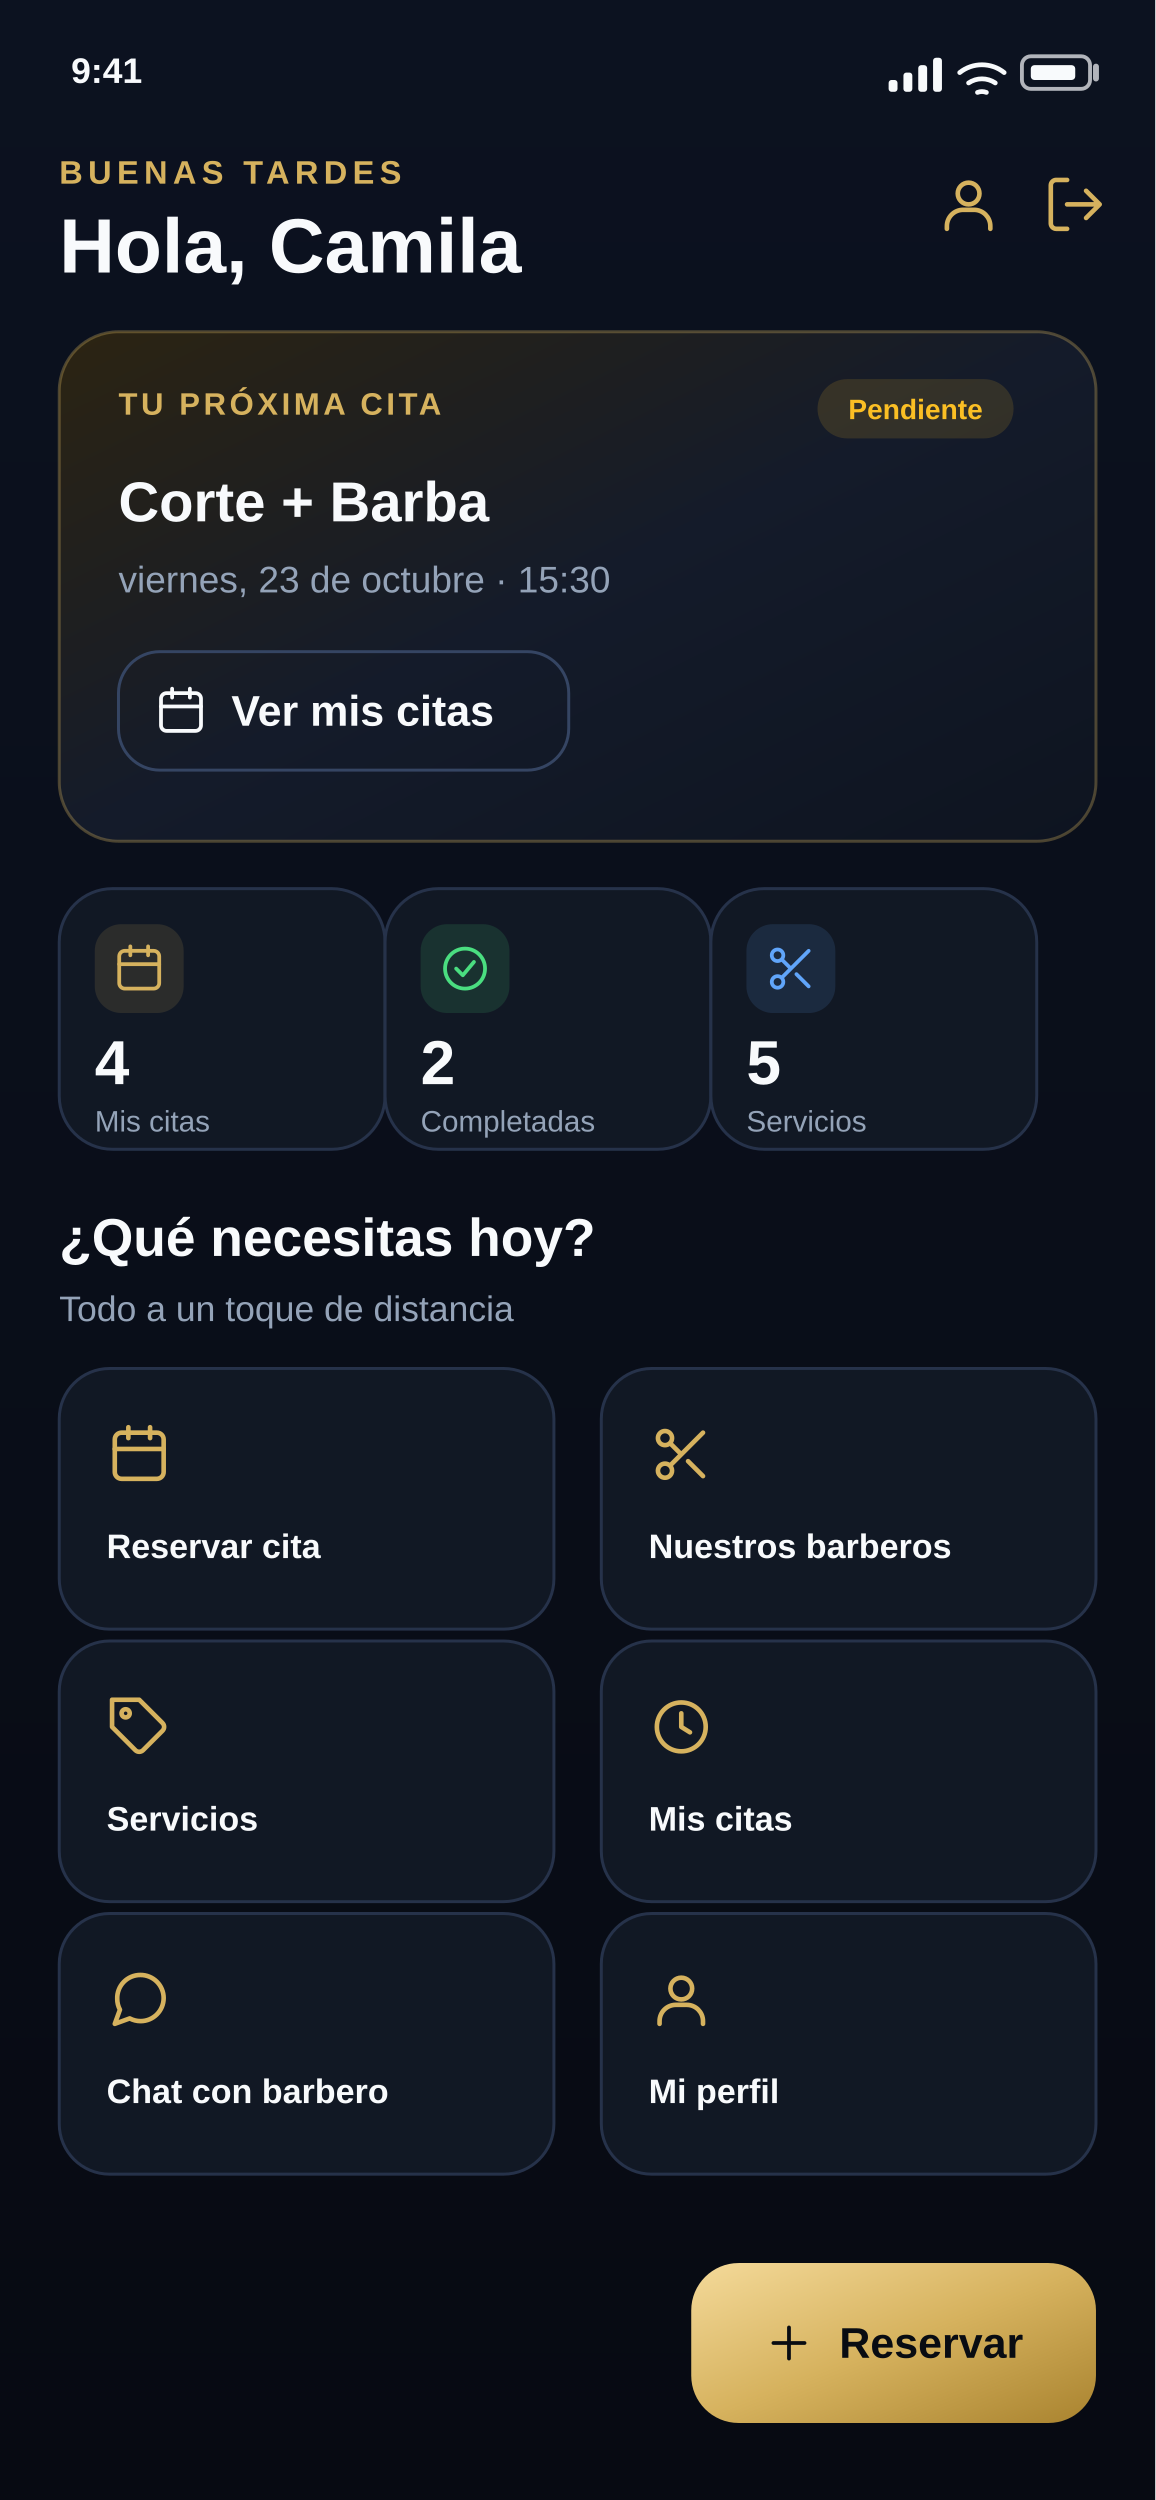
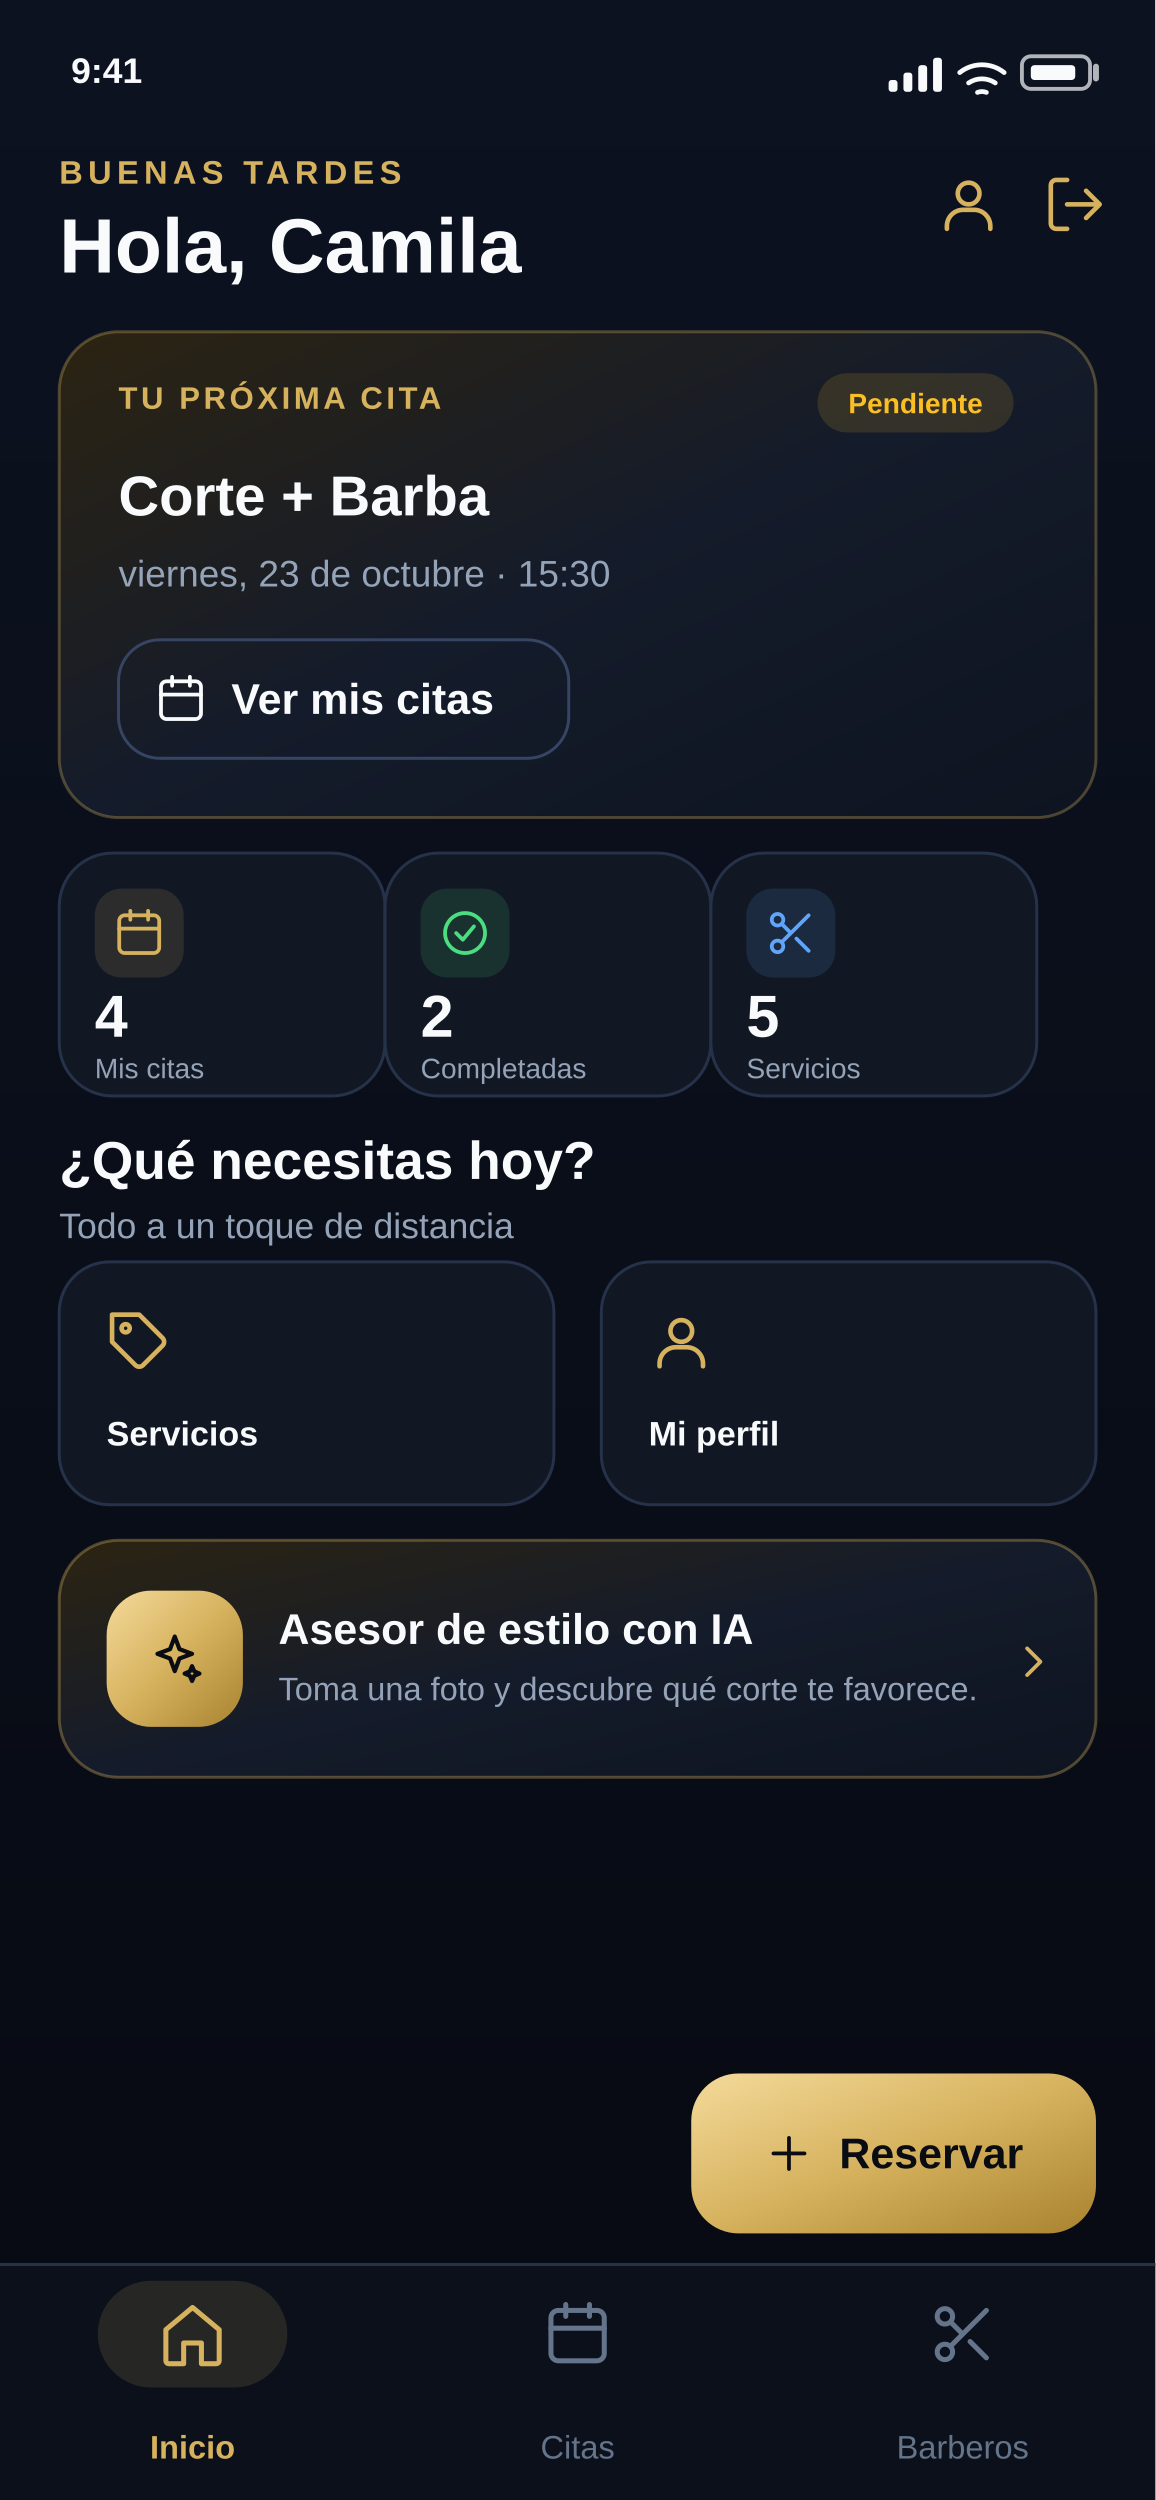
<svg xmlns="http://www.w3.org/2000/svg" width="390" height="844" viewBox="0 0 390 844">
  <defs>
    <linearGradient id="bg" x1="0" y1="0" x2="0" y2="1">
      <stop offset="0%" stop-color="#0C1220" />
      <stop offset="100%" stop-color="#070A12" />
    </linearGradient>
    <linearGradient id="gold" x1="0" y1="0" x2="1" y2="1">
      <stop offset="0%" stop-color="#F4DA9A" />
      <stop offset="50%" stop-color="#D6B25E" />
      <stop offset="100%" stop-color="#A9832F" />
    </linearGradient>
    <linearGradient id="card" x1="0" y1="0" x2="1" y2="1">
      <stop offset="0%" stop-color="#182338" />
      <stop offset="100%" stop-color="#111824" />
    </linearGradient>
    <linearGradient id="hero" x1="0" y1="0" x2="1" y2="1">
      <stop offset="0%" stop-color="#2C2412" />
      <stop offset="50%" stop-color="#141B2A" />
      <stop offset="100%" stop-color="#0E1420" />
    </linearGradient>
  </defs>
  <rect width="390" height="844" fill="url(#bg)" />
  <g>
    <text x="24" y="28" font-family="Poppins, Arial, sans-serif" font-size="12" font-weight="600" fill="#F8FAFC" text-anchor="start" opacity="1" letter-spacing="0">9:41</text>
    <rect x="300" y="27" width="3" height="4" rx="1" fill="#F8FAFC" />
    <rect x="305" y="24.5" width="3" height="6.5" rx="1" fill="#F8FAFC" />
    <rect x="310" y="22" width="3" height="9" rx="1" fill="#F8FAFC" />
    <rect x="315" y="19.5" width="3" height="11.5" rx="1" fill="#F8FAFC" />
    <path d="M324 24.5a12 12 0 0 1 15 0M327 28a8 8 0 0 1 9 0M330 31.2a4 4 0 0 1 3 0" fill="none" stroke="#F8FAFC" stroke-width="1.6" stroke-linecap="round" />
    <rect x="345" y="19" width="23" height="11" rx="3" fill="none" stroke="#F8FAFC" stroke-width="1.3" opacity="0.7" />
    <rect x="348" y="22" width="15" height="5" rx="1.2" fill="#F8FAFC" />
    <path d="M370 22.5v4" stroke="#F8FAFC" stroke-width="2" stroke-linecap="round" opacity="0.7" />
  </g>
  <text x="20" y="62" font-family="Poppins, Arial, sans-serif" font-size="11" font-weight="600" fill="#D6B25E" text-anchor="start" opacity="1" letter-spacing="1.8">BUENAS TARDES</text>
  <text x="20" y="92" font-family="Poppins, Arial, sans-serif" font-size="26" font-weight="700" fill="#F8FAFC" text-anchor="start" opacity="1" letter-spacing="0">Hola, Camila</text>
  <g transform="translate(316 58) scale(0.9166667)" fill="none" stroke="#D6B25E" stroke-width="1.7" stroke-linecap="round" stroke-linejoin="round" color="#D6B25E">
    <circle cx="12" cy="8" r="4" />
    <path d="M4 21v-1a6 6 0 0 1 6-6h4a6 6 0 0 1 6 6v1" />
  </g>
  <g transform="translate(352 58) scale(0.9166667)" fill="none" stroke="#D6B25E" stroke-width="1.7" stroke-linecap="round" stroke-linejoin="round" color="#D6B25E">
    <path d="M9 21H5a2 2 0 0 1-2-2V5a2 2 0 0 1 2-2h4M16 17l5-5-5-5M21 12H9" />
  </g>
-   <rect x="20" y="112" width="350" height="172" rx="20" fill="url(#hero)" stroke="#D6B25E" stroke-opacity="0.32" stroke-width="1" opacity="1" />
-   <text x="40" y="140" font-family="Poppins, Arial, sans-serif" font-size="10.5" font-weight="600" fill="#D6B25E" text-anchor="start" opacity="1" letter-spacing="1.2">TU PRÓXIMA CITA</text>
+   <rect x="20" y="112" width="350" height="164" rx="20" fill="url(#hero)" stroke="#D6B25E" stroke-opacity="0.32" stroke-width="1" opacity="1" />
+   <text x="40" y="138" font-family="Poppins, Arial, sans-serif" font-size="10.5" font-weight="600" fill="#D6B25E" text-anchor="start" opacity="1" letter-spacing="1.2">TU PRÓXIMA CITA</text>
  <g>
-     <rect x="276" y="128" width="66.17" height="20" rx="10" fill="#FBBF24" opacity="0.14" />
-     <text x="309.085" y="141.5" font-family="Poppins, Arial, sans-serif" font-size="9.5" font-weight="600" fill="#FBBF24" text-anchor="middle" opacity="1" letter-spacing="0">Pendiente</text>
+     <rect x="276" y="126" width="66.17" height="20" rx="10" fill="#FBBF24" opacity="0.14" />
+     <text x="309.085" y="139.5" font-family="Poppins, Arial, sans-serif" font-size="9.5" font-weight="600" fill="#FBBF24" text-anchor="middle" opacity="1" letter-spacing="0">Pendiente</text>
  </g>
-   <text x="40" y="176" font-family="Poppins, Arial, sans-serif" font-size="19" font-weight="700" fill="#F8FAFC" text-anchor="start" opacity="1" letter-spacing="0">Corte + Barba</text>
-   <text x="40" y="200" font-family="Poppins, Arial, sans-serif" font-size="12.5" font-weight="400" fill="#94A3B8" text-anchor="start" opacity="1" letter-spacing="0">viernes, 23 de octubre · 15:30</text>
+   <text x="40" y="174" font-family="Poppins, Arial, sans-serif" font-size="19" font-weight="700" fill="#F8FAFC" text-anchor="start" opacity="1" letter-spacing="0">Corte + Barba</text>
+   <text x="40" y="198" font-family="Poppins, Arial, sans-serif" font-size="12.5" font-weight="400" fill="#94A3B8" text-anchor="start" opacity="1" letter-spacing="0">viernes, 23 de octubre · 15:30</text>
  <g>
-     <rect x="40" y="220" width="152" height="40" rx="14" fill="none" stroke="#354563" />
-     <g transform="translate(52.105 231)">
+     <rect x="40" y="216" width="152" height="40" rx="14" fill="none" stroke="#354563" />
+     <g transform="translate(52.105 227)">
      <g transform="translate(0 0) scale(0.75)" fill="none" stroke="#F8FAFC" stroke-width="1.7" stroke-linecap="round" stroke-linejoin="round" color="#F8FAFC">
        <rect x="3" y="4" width="18" height="17" rx="2.5" />
        <path d="M8 2v4M16 2v4M3 10h18" />
      </g>
    </g>
-     <text x="78.105" y="245" font-family="Poppins, Arial, sans-serif" font-size="14.5" font-weight="600" fill="#F8FAFC" text-anchor="start" opacity="1" letter-spacing="0">Ver mis citas</text>
+     <text x="78.105" y="241" font-family="Poppins, Arial, sans-serif" font-size="14.5" font-weight="600" fill="#F8FAFC" text-anchor="start" opacity="1" letter-spacing="0">Ver mis citas</text>
  </g>
  <g>
-     <rect x="20" y="300" width="110" height="88" rx="18" fill="#111824" stroke="#26324A" stroke-opacity="1" stroke-width="1" opacity="1" />
+     <rect x="20" y="288" width="110" height="82" rx="18" fill="#111824" stroke="#26324A" stroke-opacity="1" stroke-width="1" opacity="1" />
    <g>
-       <rect x="32" y="312" width="30" height="30" rx="9" fill="#D6B25E" opacity="0.13" />
-       <g transform="translate(38 318) scale(0.75)" fill="none" stroke="#D6B25E" stroke-width="1.7" stroke-linecap="round" stroke-linejoin="round" color="#D6B25E">
+       <rect x="32" y="300" width="30" height="30" rx="9" fill="#D6B25E" opacity="0.13" />
+       <g transform="translate(38 306) scale(0.75)" fill="none" stroke="#D6B25E" stroke-width="1.7" stroke-linecap="round" stroke-linejoin="round" color="#D6B25E">
        <rect x="3" y="4" width="18" height="17" rx="2.5" />
        <path d="M8 2v4M16 2v4M3 10h18" />
      </g>
    </g>
-     <text x="32" y="366" font-family="Poppins, Arial, sans-serif" font-size="21" font-weight="700" fill="#F8FAFC" text-anchor="start" opacity="1" letter-spacing="0">4</text>
-     <text x="32" y="382" font-family="Poppins, Arial, sans-serif" font-size="10" font-weight="400" fill="#94A3B8" text-anchor="start" opacity="1" letter-spacing="0">Mis citas</text>
+     <text x="32" y="350" font-family="Poppins, Arial, sans-serif" font-size="20" font-weight="700" fill="#F8FAFC" text-anchor="start" opacity="1" letter-spacing="0">4</text>
+     <text x="32" y="364" font-family="Poppins, Arial, sans-serif" font-size="9.5" font-weight="400" fill="#94A3B8" text-anchor="start" opacity="1" letter-spacing="0">Mis citas</text>
  </g>
  <g>
-     <rect x="130" y="300" width="110" height="88" rx="18" fill="#111824" stroke="#26324A" stroke-opacity="1" stroke-width="1" opacity="1" />
+     <rect x="130" y="288" width="110" height="82" rx="18" fill="#111824" stroke="#26324A" stroke-opacity="1" stroke-width="1" opacity="1" />
    <g>
-       <rect x="142" y="312" width="30" height="30" rx="9" fill="#4ADE80" opacity="0.13" />
-       <g transform="translate(148 318) scale(0.75)" fill="none" stroke="#4ADE80" stroke-width="1.7" stroke-linecap="round" stroke-linejoin="round" color="#4ADE80">
+       <rect x="142" y="300" width="30" height="30" rx="9" fill="#4ADE80" opacity="0.13" />
+       <g transform="translate(148 306) scale(0.75)" fill="none" stroke="#4ADE80" stroke-width="1.7" stroke-linecap="round" stroke-linejoin="round" color="#4ADE80">
        <circle cx="12" cy="12" r="9" />
        <path d="m8 12 3 3 5-6" />
      </g>
    </g>
-     <text x="142" y="366" font-family="Poppins, Arial, sans-serif" font-size="21" font-weight="700" fill="#F8FAFC" text-anchor="start" opacity="1" letter-spacing="0">2</text>
-     <text x="142" y="382" font-family="Poppins, Arial, sans-serif" font-size="10" font-weight="400" fill="#94A3B8" text-anchor="start" opacity="1" letter-spacing="0">Completadas</text>
+     <text x="142" y="350" font-family="Poppins, Arial, sans-serif" font-size="20" font-weight="700" fill="#F8FAFC" text-anchor="start" opacity="1" letter-spacing="0">2</text>
+     <text x="142" y="364" font-family="Poppins, Arial, sans-serif" font-size="9.5" font-weight="400" fill="#94A3B8" text-anchor="start" opacity="1" letter-spacing="0">Completadas</text>
  </g>
  <g>
-     <rect x="240" y="300" width="110" height="88" rx="18" fill="#111824" stroke="#26324A" stroke-opacity="1" stroke-width="1" opacity="1" />
+     <rect x="240" y="288" width="110" height="82" rx="18" fill="#111824" stroke="#26324A" stroke-opacity="1" stroke-width="1" opacity="1" />
    <g>
-       <rect x="252" y="312" width="30" height="30" rx="9" fill="#60A5FA" opacity="0.13" />
-       <g transform="translate(258 318) scale(0.75)" fill="none" stroke="#60A5FA" stroke-width="1.7" stroke-linecap="round" stroke-linejoin="round" color="#60A5FA">
+       <rect x="252" y="300" width="30" height="30" rx="9" fill="#60A5FA" opacity="0.13" />
+       <g transform="translate(258 306) scale(0.75)" fill="none" stroke="#60A5FA" stroke-width="1.7" stroke-linecap="round" stroke-linejoin="round" color="#60A5FA">
        <circle cx="6" cy="6" r="2.6" />
        <circle cx="6" cy="18" r="2.6" />
        <path d="M20 4 8.3 15.7M14.5 14.5 20 20M8.3 8.3 12 12" />
      </g>
    </g>
-     <text x="252" y="366" font-family="Poppins, Arial, sans-serif" font-size="21" font-weight="700" fill="#F8FAFC" text-anchor="start" opacity="1" letter-spacing="0">5</text>
-     <text x="252" y="382" font-family="Poppins, Arial, sans-serif" font-size="10" font-weight="400" fill="#94A3B8" text-anchor="start" opacity="1" letter-spacing="0">Servicios</text>
+     <text x="252" y="350" font-family="Poppins, Arial, sans-serif" font-size="20" font-weight="700" fill="#F8FAFC" text-anchor="start" opacity="1" letter-spacing="0">5</text>
+     <text x="252" y="364" font-family="Poppins, Arial, sans-serif" font-size="9.5" font-weight="400" fill="#94A3B8" text-anchor="start" opacity="1" letter-spacing="0">Servicios</text>
  </g>
-   <text x="20" y="424" font-family="Poppins, Arial, sans-serif" font-size="18" font-weight="600" fill="#F8FAFC" text-anchor="start" opacity="1" letter-spacing="0">¿Qué necesitas hoy?</text>
-   <text x="20" y="446" font-family="Poppins, Arial, sans-serif" font-size="12" font-weight="400" fill="#94A3B8" text-anchor="start" opacity="1" letter-spacing="0">Todo a un toque de distancia</text>
+   <text x="20" y="398" font-family="Poppins, Arial, sans-serif" font-size="18" font-weight="600" fill="#F8FAFC" text-anchor="start" opacity="1" letter-spacing="0">¿Qué necesitas hoy?</text>
+   <text x="20" y="418" font-family="Poppins, Arial, sans-serif" font-size="12" font-weight="400" fill="#94A3B8" text-anchor="start" opacity="1" letter-spacing="0">Todo a un toque de distancia</text>
  <g>
-     <rect x="20" y="462" width="167" height="88" rx="17" fill="#111824" stroke="#26324A" stroke-opacity="1" stroke-width="1" opacity="1" />
-     <g transform="translate(36 480) scale(0.9166667)" fill="none" stroke="#D6B25E" stroke-width="1.7" stroke-linecap="round" stroke-linejoin="round" color="#D6B25E">
-       <rect x="3" y="4" width="18" height="17" rx="2.5" />
-       <path d="M8 2v4M16 2v4M3 10h18" />
-     </g>
-     <text x="36" y="526" font-family="Poppins, Arial, sans-serif" font-size="11.5" font-weight="600" fill="#F8FAFC" text-anchor="start" opacity="1" letter-spacing="0">Reservar cita</text>
-   </g>
-   <g>
-     <rect x="203" y="462" width="167" height="88" rx="17" fill="#111824" stroke="#26324A" stroke-opacity="1" stroke-width="1" opacity="1" />
-     <g transform="translate(219 480) scale(0.9166667)" fill="none" stroke="#D6B25E" stroke-width="1.7" stroke-linecap="round" stroke-linejoin="round" color="#D6B25E">
-       <circle cx="6" cy="6" r="2.6" />
-       <circle cx="6" cy="18" r="2.6" />
-       <path d="M20 4 8.3 15.7M14.5 14.5 20 20M8.3 8.3 12 12" />
-     </g>
-     <text x="219" y="526" font-family="Poppins, Arial, sans-serif" font-size="11.5" font-weight="600" fill="#F8FAFC" text-anchor="start" opacity="1" letter-spacing="0">Nuestros barberos</text>
-   </g>
-   <g>
-     <rect x="20" y="554" width="167" height="88" rx="17" fill="#111824" stroke="#26324A" stroke-opacity="1" stroke-width="1" opacity="1" />
-     <g transform="translate(36 572) scale(0.9166667)" fill="none" stroke="#D6B25E" stroke-width="1.7" stroke-linecap="round" stroke-linejoin="round" color="#D6B25E">
+     <rect x="20" y="426" width="167" height="82" rx="17" fill="#111824" stroke="#26324A" stroke-opacity="1" stroke-width="1" opacity="1" />
+     <g transform="translate(36 442) scale(0.9166667)" fill="none" stroke="#D6B25E" stroke-width="1.7" stroke-linecap="round" stroke-linejoin="round" color="#D6B25E">
      <path d="M20.6 13.4 13.4 20.6a2 2 0 0 1-2.8 0L2 12V2h10l8.6 8.6a2 2 0 0 1 0 2.8z" />
      <circle cx="7" cy="7" r="1.5" />
    </g>
-     <text x="36" y="618" font-family="Poppins, Arial, sans-serif" font-size="11.5" font-weight="600" fill="#F8FAFC" text-anchor="start" opacity="1" letter-spacing="0">Servicios</text>
+     <text x="36" y="488" font-family="Poppins, Arial, sans-serif" font-size="11.5" font-weight="600" fill="#F8FAFC" text-anchor="start" opacity="1" letter-spacing="0">Servicios</text>
  </g>
  <g>
-     <rect x="203" y="554" width="167" height="88" rx="17" fill="#111824" stroke="#26324A" stroke-opacity="1" stroke-width="1" opacity="1" />
-     <g transform="translate(219 572) scale(0.9166667)" fill="none" stroke="#D6B25E" stroke-width="1.7" stroke-linecap="round" stroke-linejoin="round" color="#D6B25E">
-       <circle cx="12" cy="12" r="9" />
-       <path d="M12 7v5l3.2 2" />
-     </g>
-     <text x="219" y="618" font-family="Poppins, Arial, sans-serif" font-size="11.5" font-weight="600" fill="#F8FAFC" text-anchor="start" opacity="1" letter-spacing="0">Mis citas</text>
-   </g>
-   <g>
-     <rect x="20" y="646" width="167" height="88" rx="17" fill="#111824" stroke="#26324A" stroke-opacity="1" stroke-width="1" opacity="1" />
-     <g transform="translate(36 664) scale(0.9166667)" fill="none" stroke="#D6B25E" stroke-width="1.7" stroke-linecap="round" stroke-linejoin="round" color="#D6B25E">
-       <path d="M21 11.5a8.5 8.5 0 0 1-8.5 8.5 8.6 8.6 0 0 1-4-1L3 21l1.9-5.2a8.4 8.4 0 0 1-1-4A8.5 8.5 0 0 1 12.4 3 8.5 8.5 0 0 1 21 11.5z" />
-     </g>
-     <text x="36" y="710" font-family="Poppins, Arial, sans-serif" font-size="11.5" font-weight="600" fill="#F8FAFC" text-anchor="start" opacity="1" letter-spacing="0">Chat con barbero</text>
-   </g>
-   <g>
-     <rect x="203" y="646" width="167" height="88" rx="17" fill="#111824" stroke="#26324A" stroke-opacity="1" stroke-width="1" opacity="1" />
-     <g transform="translate(219 664) scale(0.9166667)" fill="none" stroke="#D6B25E" stroke-width="1.7" stroke-linecap="round" stroke-linejoin="round" color="#D6B25E">
+     <rect x="203" y="426" width="167" height="82" rx="17" fill="#111824" stroke="#26324A" stroke-opacity="1" stroke-width="1" opacity="1" />
+     <g transform="translate(219 442) scale(0.9166667)" fill="none" stroke="#D6B25E" stroke-width="1.7" stroke-linecap="round" stroke-linejoin="round" color="#D6B25E">
      <circle cx="12" cy="8" r="4" />
      <path d="M4 21v-1a6 6 0 0 1 6-6h4a6 6 0 0 1 6 6v1" />
    </g>
-     <text x="219" y="710" font-family="Poppins, Arial, sans-serif" font-size="11.5" font-weight="600" fill="#F8FAFC" text-anchor="start" opacity="1" letter-spacing="0">Mi perfil</text>
+     <text x="219" y="488" font-family="Poppins, Arial, sans-serif" font-size="11.5" font-weight="600" fill="#F8FAFC" text-anchor="start" opacity="1" letter-spacing="0">Mi perfil</text>
+   </g>
+   <rect x="20" y="520" width="350" height="80" rx="20" fill="url(#hero)" stroke="#D6B25E" stroke-opacity="0.35" stroke-width="1" opacity="1" />
+   <rect x="36" y="537" width="46" height="46" rx="15" fill="url(#gold)" />
+   <g transform="translate(49 550) scale(0.8333333)" fill="none" stroke="#090C12" stroke-width="1.7" stroke-linecap="round" stroke-linejoin="round" color="#090C12">
+     <path d="m12 3 1.9 5.1L19 10l-5.1 1.9L12 17l-1.9-5.1L5 10l5.1-1.9z" />
+     <path d="M19 15l.9 2.1L22 18l-2.1.9L19 21l-.9-2.1L16 18l2.1-.9z" />
+   </g>
+   <text x="94" y="555" font-family="Poppins, Arial, sans-serif" font-size="14.5" font-weight="600" fill="#F8FAFC" text-anchor="start" opacity="1" letter-spacing="0">Asesor de estilo con IA</text>
+   <text x="94" y="574" font-family="Poppins, Arial, sans-serif" font-size="11" font-weight="400" fill="#94A3B8" text-anchor="start" opacity="1" letter-spacing="0">Toma una foto y descubre qué corte te favorece.</text>
+   <g transform="translate(340 552) scale(0.75)" fill="none" stroke="#D6B25E" stroke-width="1.7" stroke-linecap="round" stroke-linejoin="round" color="#D6B25E">
+     <path d="m9 18 6-6-6-6" />
  </g>
  <g>
-     <rect x="233.36" y="764" width="136.64" height="54" rx="16" fill="url(#gold)" />
-     <g transform="translate(257.36 782)">
+     <rect x="233.36" y="700" width="136.64" height="54" rx="16" fill="url(#gold)" />
+     <g transform="translate(257.36 718)">
      <g transform="translate(0 0) scale(0.75)" fill="none" stroke="#090C12" stroke-width="1.7" stroke-linecap="round" stroke-linejoin="round" color="#090C12">
        <path d="M12 5v14M5 12h14" />
      </g>
    </g>
-     <text x="283.36" y="796" font-family="Poppins, Arial, sans-serif" font-size="14.5" font-weight="600" fill="#090C12" text-anchor="start" opacity="1" letter-spacing="0">Reservar</text>
+     <text x="283.36" y="732" font-family="Poppins, Arial, sans-serif" font-size="14.5" font-weight="600" fill="#090C12" text-anchor="start" opacity="1" letter-spacing="0">Reservar</text>
+   </g>
+   <g>
+     <rect x="0" y="764" width="390" height="80" fill="#0B101C" opacity="0.98" />
+     <rect x="0" y="764" width="390" height="1" fill="#26324A" />
+     <g>
+       <rect x="33" y="770" width="64" height="36" rx="18" fill="#D6B25E" opacity="0.14" />
+       <g transform="translate(53 776) scale(1)" fill="none" stroke="#D6B25E" stroke-width="1.7" stroke-linecap="round" stroke-linejoin="round" color="#D6B25E">
+         <path d="M3 10.5 12 3l9 7.5V21a1 1 0 0 1-1 1h-5v-7H9v7H4a1 1 0 0 1-1-1z" />
+       </g>
+       <text x="65" y="830" font-family="Poppins, Arial, sans-serif" font-size="11" font-weight="600" fill="#D6B25E" text-anchor="middle" opacity="1" letter-spacing="0">Inicio</text>
+     </g>
+     <g>
+       <g transform="translate(183 776) scale(1)" fill="none" stroke="#64748B" stroke-width="1.7" stroke-linecap="round" stroke-linejoin="round" color="#64748B">
+         <rect x="3" y="4" width="18" height="17" rx="2.5" />
+         <path d="M8 2v4M16 2v4M3 10h18" />
+       </g>
+       <text x="195" y="830" font-family="Poppins, Arial, sans-serif" font-size="11" font-weight="500" fill="#64748B" text-anchor="middle" opacity="1" letter-spacing="0">Citas</text>
+     </g>
+     <g>
+       <g transform="translate(313 776) scale(1)" fill="none" stroke="#64748B" stroke-width="1.7" stroke-linecap="round" stroke-linejoin="round" color="#64748B">
+         <circle cx="6" cy="6" r="2.6" />
+         <circle cx="6" cy="18" r="2.6" />
+         <path d="M20 4 8.3 15.7M14.5 14.5 20 20M8.3 8.3 12 12" />
+       </g>
+       <text x="325" y="830" font-family="Poppins, Arial, sans-serif" font-size="11" font-weight="500" fill="#64748B" text-anchor="middle" opacity="1" letter-spacing="0">Barberos</text>
+     </g>
  </g>
</svg>
